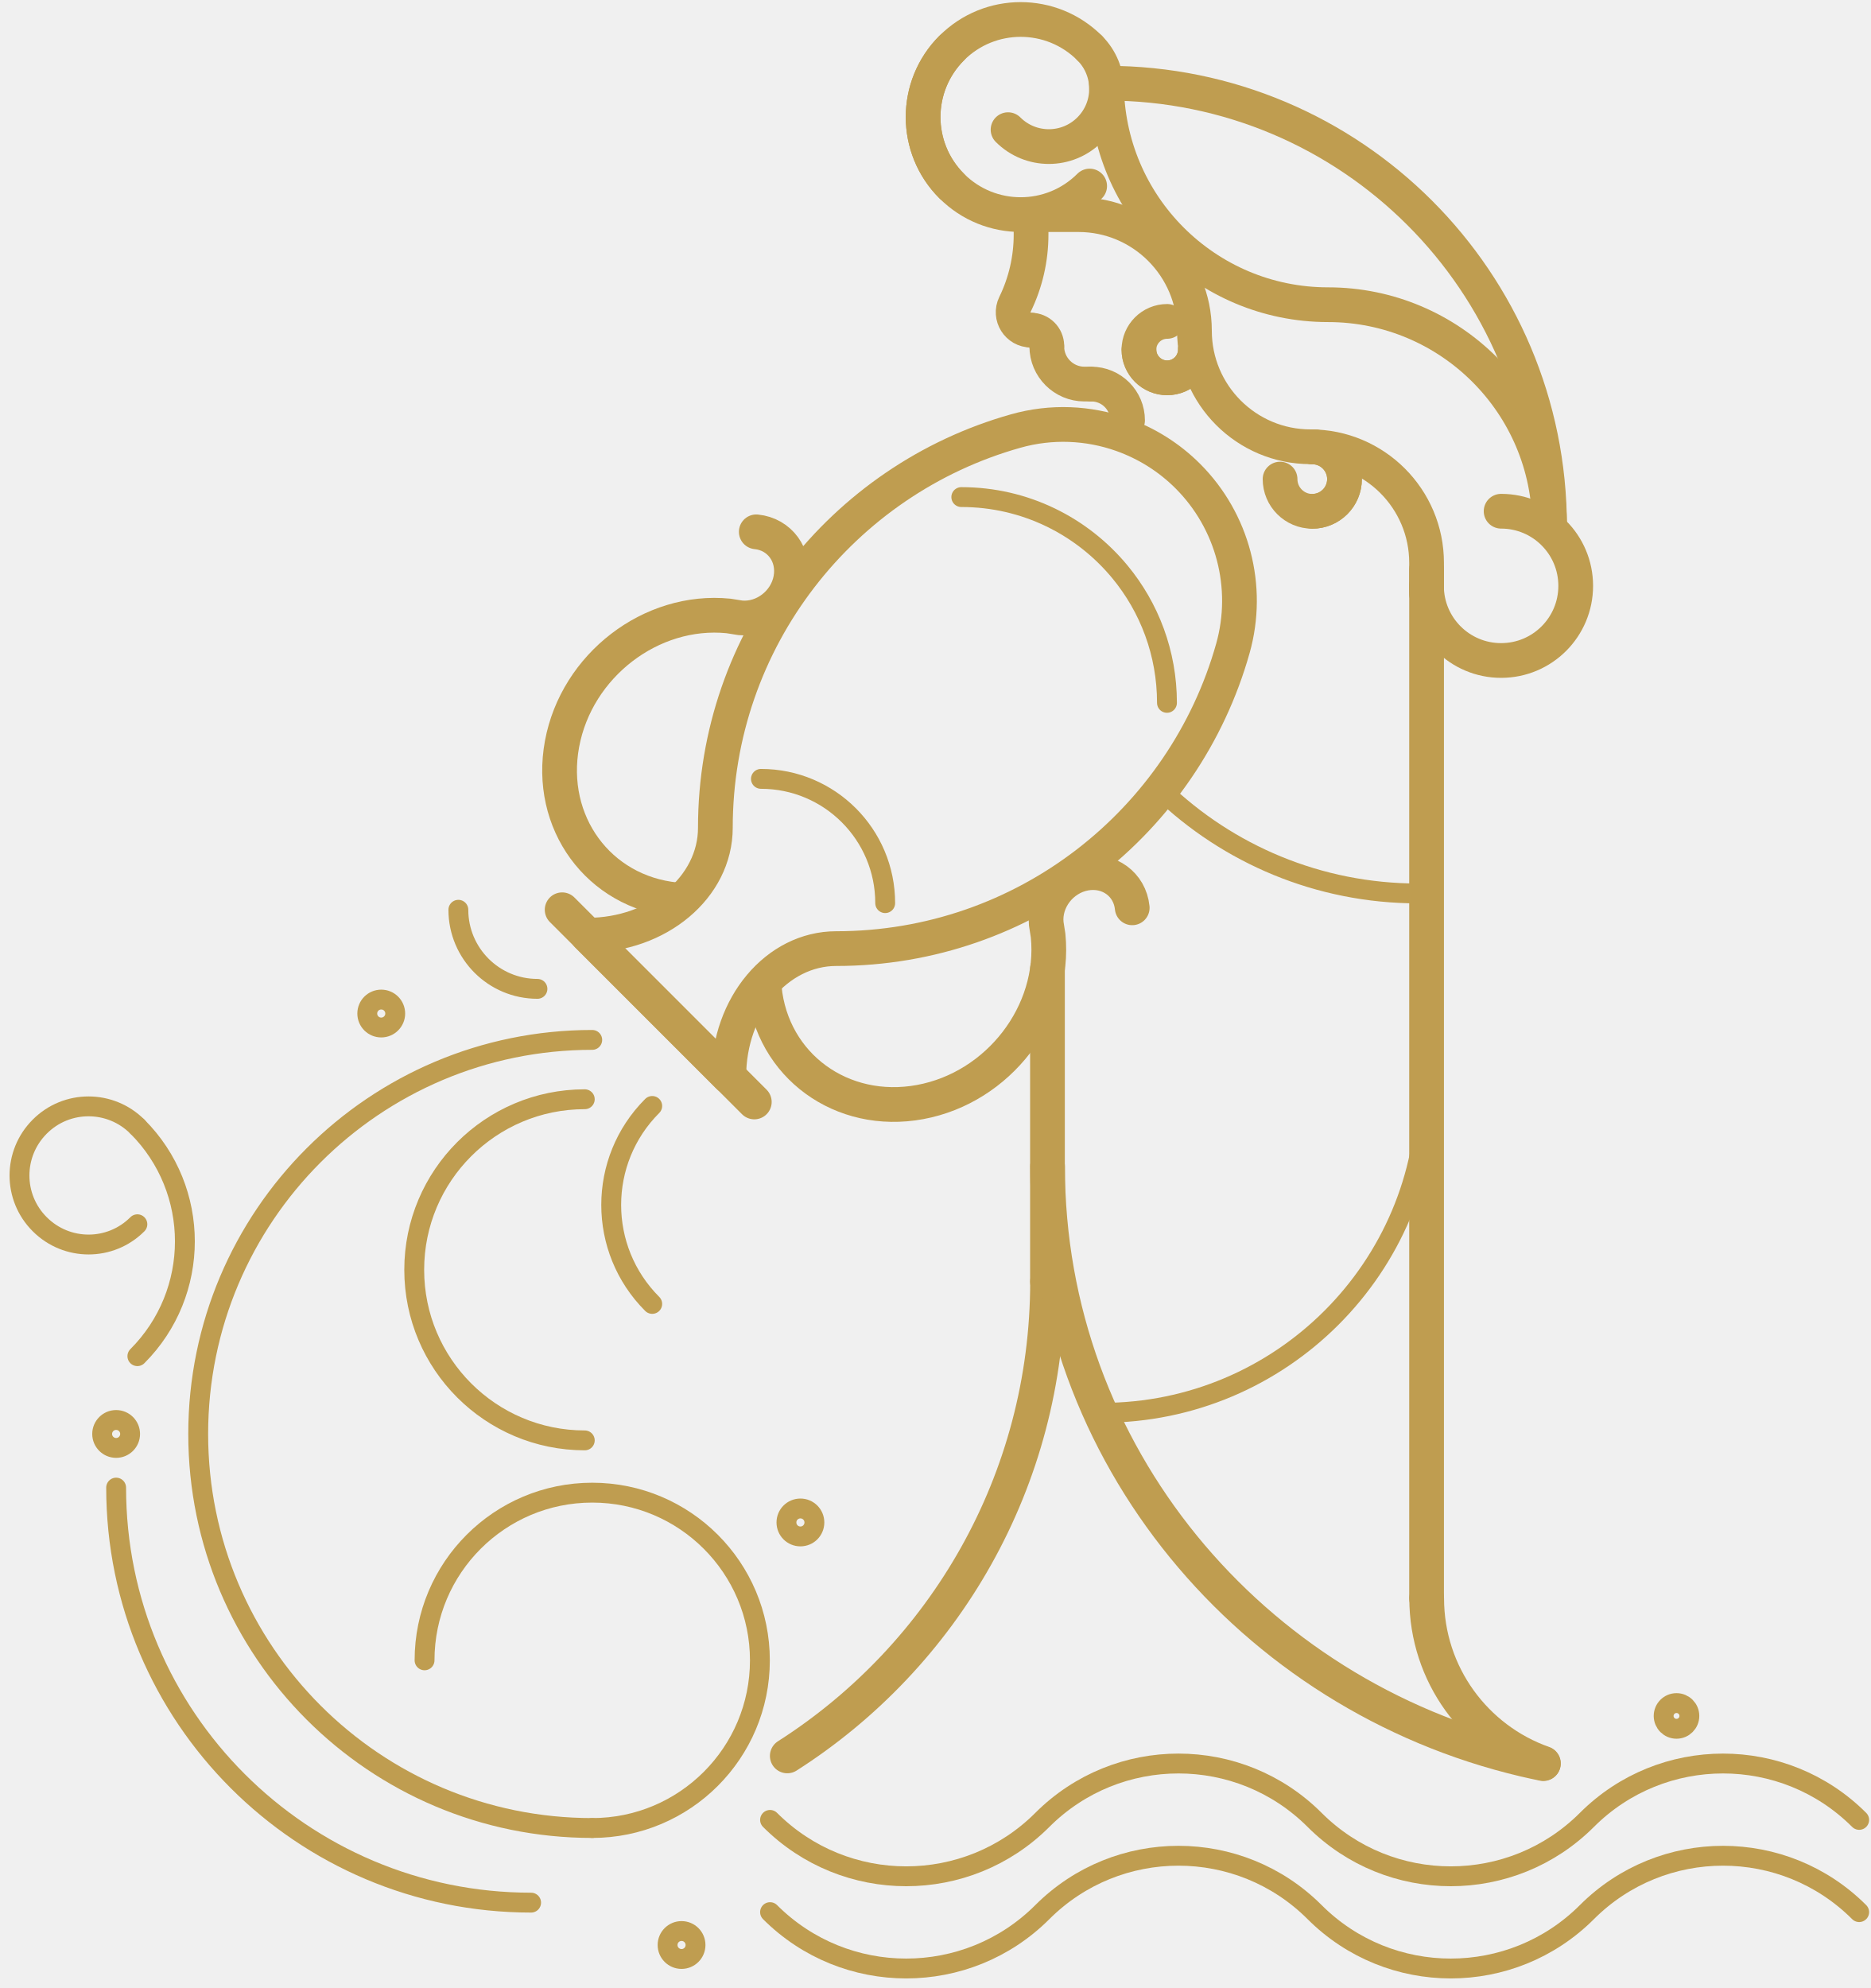
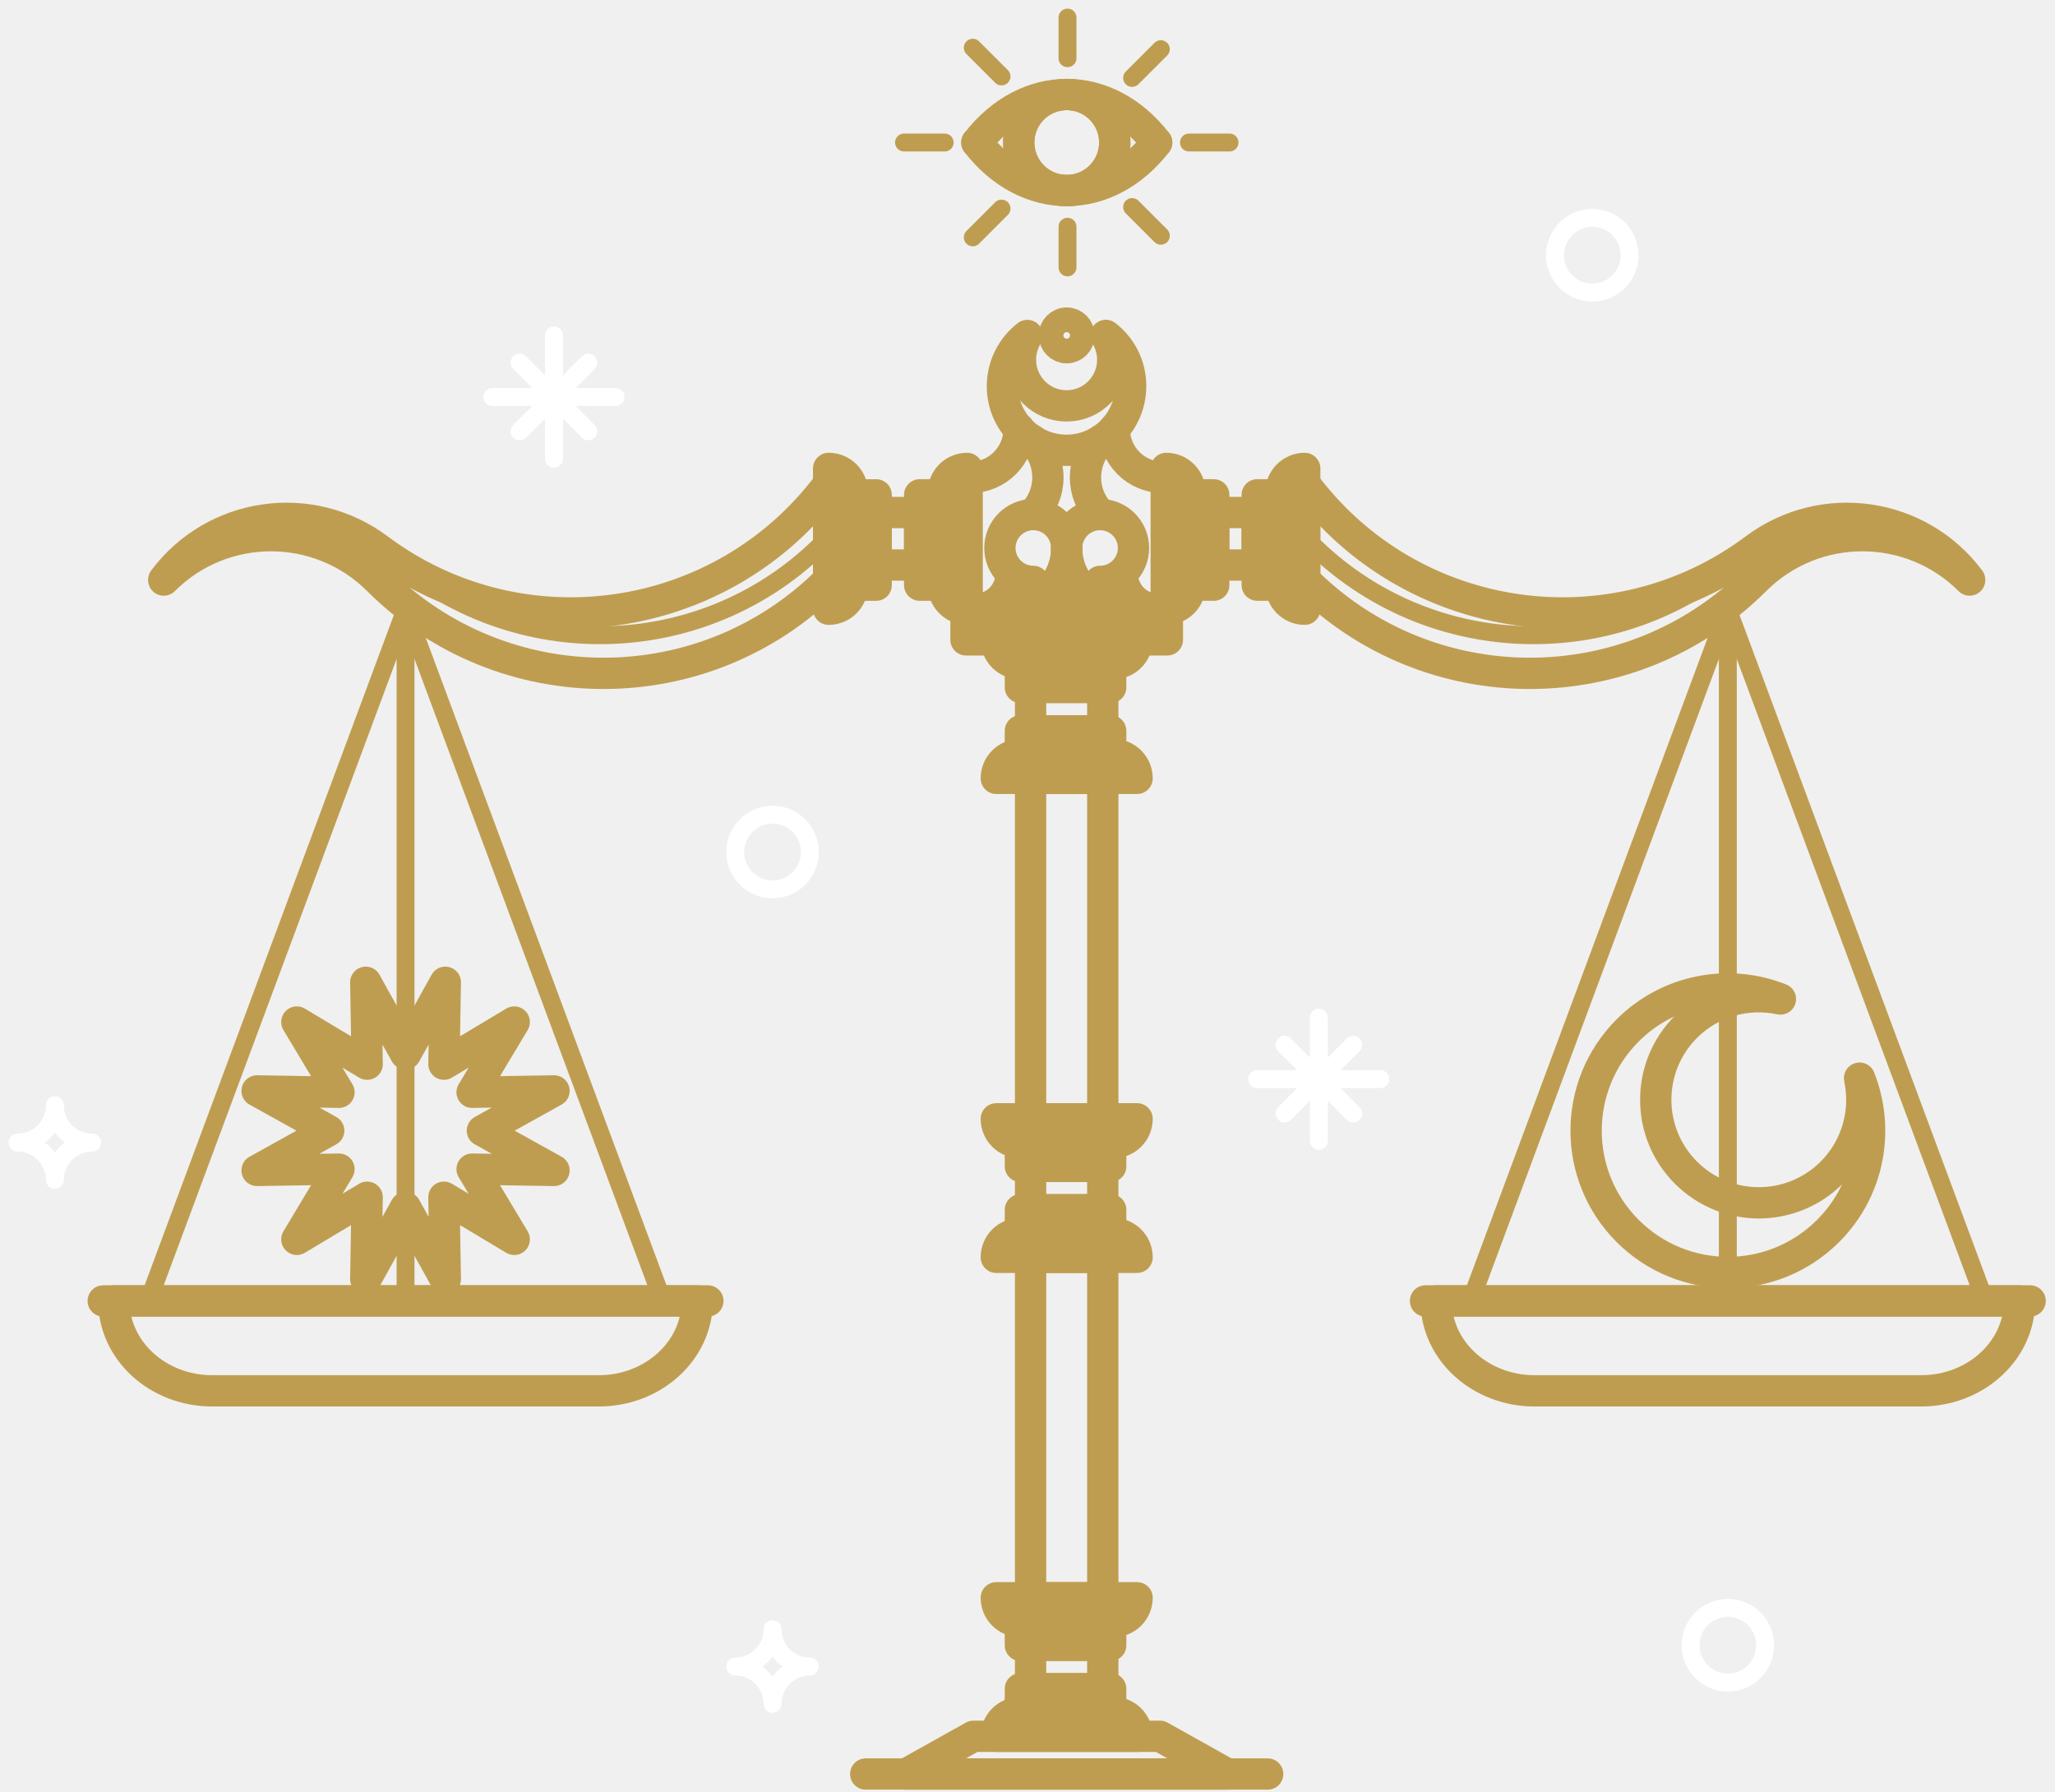
- <svg xmlns="http://www.w3.org/2000/svg" width="96" height="102" viewBox="0 0 96 102" fill="none">
-   <path d="M32.491 50.33L37.395 55.234C37.395 51.611 39.861 48.671 42.906 48.671C52.594 48.671 60.762 42.152 63.262 33.262C64.146 30.117 63.257 26.737 60.949 24.429C59.979 23.459 58.822 22.742 57.57 22.297C55.844 21.685 53.942 21.599 52.116 22.116C43.226 24.615 36.706 32.779 36.706 42.472C36.706 45.517 33.767 47.983 30.144 47.983L35.048 52.887L32.491 50.33Z" stroke="#BF9D50" stroke-width="1.782" stroke-miterlimit="10" stroke-linecap="round" stroke-linejoin="round" />
-   <path d="M39.044 39.962C42.566 39.962 45.42 42.816 45.42 46.338" stroke="#BF9D50" stroke-width="1.019" stroke-miterlimit="10" stroke-linecap="round" stroke-linejoin="round" />
-   <path d="M49.325 25.504C52.604 25.504 55.533 27 57.469 29.347C58.975 31.173 59.878 33.51 59.878 36.062" stroke="#BF9D50" stroke-width="1.019" stroke-miterlimit="10" stroke-linecap="round" stroke-linejoin="round" />
-   <path d="M28.844 46.678L38.704 56.539" stroke="#BF9D50" stroke-width="1.782" stroke-miterlimit="10" stroke-linecap="round" stroke-linejoin="round" />
-   <path d="M58.095 46.578C57.976 45.373 56.891 44.585 55.672 44.809C54.453 45.034 53.564 46.195 53.684 47.395L53.779 48.002C54.176 51.974 51.236 55.798 47.217 56.543C43.192 57.289 39.612 54.675 39.216 50.703" stroke="#BF9D50" stroke-width="1.782" stroke-miterlimit="10" stroke-linecap="round" stroke-linejoin="round" />
-   <path d="M38.805 27.287C40.009 27.407 40.798 28.492 40.573 29.71C40.349 30.929 39.187 31.818 37.987 31.699L37.38 31.603C33.408 31.206 29.585 34.146 28.839 38.166C28.093 42.19 30.708 45.77 34.68 46.167" stroke="#BF9D50" stroke-width="1.782" stroke-miterlimit="10" stroke-linecap="round" stroke-linejoin="round" />
-   <path d="M30.388 93.791C19.223 93.791 10.17 84.738 10.17 73.573C10.17 62.408 19.223 53.355 30.388 53.355" stroke="#BF9D50" stroke-width="1.019" stroke-miterlimit="10" stroke-linecap="round" stroke-linejoin="round" />
-   <path d="M95.396 93.375C91.539 89.518 85.282 89.518 81.425 93.375C77.568 97.233 71.311 97.233 67.454 93.375C63.597 89.518 57.34 89.518 53.483 93.375C49.626 97.233 43.369 97.233 39.512 93.375" stroke="#BF9D50" stroke-width="1.019" stroke-miterlimit="10" stroke-linecap="round" stroke-linejoin="round" />
-   <path d="M95.396 98.107C91.539 94.25 85.282 94.25 81.425 98.107C77.568 101.964 71.311 101.964 67.454 98.107C63.597 94.25 57.34 94.25 53.483 98.107C49.626 101.964 43.369 101.964 39.512 98.107" stroke="#BF9D50" stroke-width="1.019" stroke-miterlimit="10" stroke-linecap="round" stroke-linejoin="round" />
-   <path d="M30.005 73.903C25.173 73.903 21.254 69.984 21.254 65.151C21.254 60.319 25.173 56.4 30.005 56.4" stroke="#BF9D50" stroke-width="1.019" stroke-miterlimit="10" stroke-linecap="round" stroke-linejoin="round" />
-   <path d="M27.252 97.62C15.494 97.62 5.959 88.084 5.959 76.326" stroke="#BF9D50" stroke-width="1.019" stroke-miterlimit="10" stroke-linecap="round" stroke-linejoin="round" />
-   <path d="M27.577 50.736C25.336 50.736 23.519 48.92 23.519 46.678" stroke="#BF9D50" stroke-width="1.019" stroke-miterlimit="10" stroke-linecap="round" stroke-linejoin="round" />
-   <path d="M33.466 66.901C30.66 64.095 30.66 59.55 33.466 56.744" stroke="#BF9D50" stroke-width="1.019" stroke-miterlimit="10" stroke-linecap="round" stroke-linejoin="round" />
-   <path d="M30.388 93.791C35.139 93.791 38.991 89.939 38.991 85.188C38.991 80.437 35.139 76.585 30.388 76.585C25.637 76.585 21.784 80.437 21.784 85.188" stroke="#BF9D50" stroke-width="1.019" stroke-miterlimit="10" stroke-linecap="round" stroke-linejoin="round" />
-   <path d="M7.049 57.805C10.299 61.055 10.299 66.327 7.049 69.582" stroke="#BF9D50" stroke-width="1.019" stroke-miterlimit="10" stroke-linecap="round" stroke-linejoin="round" />
-   <path d="M7.049 57.805C5.663 56.419 3.421 56.419 2.04 57.805C0.653 59.191 0.653 61.433 2.04 62.814C3.426 64.2 5.667 64.2 7.049 62.814" stroke="#BF9D50" stroke-width="1.019" stroke-miterlimit="10" stroke-linecap="round" stroke-linejoin="round" />
-   <path d="M55.911 9.545C53.956 11.5 50.787 11.5 48.832 9.545C46.877 7.59 46.877 4.421 48.832 2.466C50.787 0.511 53.956 0.511 55.911 2.466" stroke="#BF9D50" stroke-width="1.782" stroke-miterlimit="10" stroke-linecap="round" stroke-linejoin="round" />
-   <path d="M48.832 9.545C46.877 7.59 46.877 4.421 48.832 2.466" stroke="#BF9D50" stroke-width="1.782" stroke-miterlimit="10" stroke-linecap="round" stroke-linejoin="round" />
-   <path d="M55.911 2.466C57.068 3.623 57.068 5.497 55.911 6.653C54.754 7.81 52.881 7.81 51.724 6.653" stroke="#BF9D50" stroke-width="1.782" stroke-miterlimit="10" stroke-linecap="round" stroke-linejoin="round" />
-   <path d="M56.776 4.268C56.776 10.544 61.867 15.634 68.142 15.634C74.418 15.634 79.508 20.724 79.508 27" stroke="#BF9D50" stroke-width="1.782" stroke-miterlimit="10" stroke-linecap="round" stroke-linejoin="round" />
-   <path d="M79.508 27C79.508 14.444 69.332 4.268 56.776 4.268" stroke="#BF9D50" stroke-width="1.782" stroke-miterlimit="10" stroke-linecap="round" stroke-linejoin="round" />
-   <path d="M52.274 11.012H55.333C58.621 11.012 61.288 13.679 61.288 16.968C61.288 20.256 63.955 22.923 67.244 22.923C70.532 22.923 73.199 25.59 73.199 28.879V30.48" stroke="#BF9D50" stroke-width="1.782" stroke-miterlimit="10" stroke-linecap="round" stroke-linejoin="round" />
-   <path d="M67.334 22.928C68.247 22.928 68.988 23.669 68.988 24.581C68.988 25.494 68.247 26.235 67.334 26.235C66.421 26.235 65.681 25.494 65.681 24.581" stroke="#BF9D50" stroke-width="1.782" stroke-miterlimit="10" stroke-linecap="round" stroke-linejoin="round" />
-   <path d="M67.335 22.928C68.247 22.928 68.988 23.669 68.988 24.581C68.988 25.494 68.247 26.235 67.335 26.235" stroke="#BF9D50" stroke-width="1.782" stroke-miterlimit="10" stroke-linecap="round" stroke-linejoin="round" />
-   <path d="M61.336 17.938C61.336 18.736 60.686 19.386 59.888 19.386C59.09 19.386 58.44 18.736 58.44 17.938C58.44 17.14 59.09 16.49 59.888 16.49" stroke="#BF9D50" stroke-width="1.782" stroke-miterlimit="10" stroke-linecap="round" stroke-linejoin="round" />
-   <path d="M61.336 17.938C61.336 18.736 60.686 19.386 59.888 19.386C59.09 19.386 58.44 18.736 58.44 17.938" stroke="#BF9D50" stroke-width="1.782" stroke-miterlimit="10" stroke-linecap="round" stroke-linejoin="round" />
-   <path d="M77.023 26.23C79.135 26.23 80.851 27.942 80.851 30.059C80.851 32.172 79.14 33.888 77.023 33.888C74.91 33.888 73.194 32.176 73.194 30.059" stroke="#BF9D50" stroke-width="1.782" stroke-miterlimit="10" stroke-linecap="round" stroke-linejoin="round" />
-   <path d="M52.905 11.117V12.035C52.905 13.278 52.623 14.506 52.078 15.62C51.782 16.231 52.226 16.939 52.905 16.939" stroke="#BF9D50" stroke-width="1.782" stroke-miterlimit="10" stroke-linecap="round" stroke-linejoin="round" />
-   <path d="M53.712 17.775C53.712 18.841 54.578 19.706 55.643 19.706H55.93" stroke="#BF9D50" stroke-width="1.782" stroke-miterlimit="10" stroke-linecap="round" stroke-linejoin="round" />
-   <path d="M52.905 16.939C53.349 16.939 53.712 17.302 53.712 17.747" stroke="#BF9D50" stroke-width="1.782" stroke-miterlimit="10" stroke-linecap="round" stroke-linejoin="round" />
-   <path d="M55.997 19.706C57.025 19.706 57.856 20.538 57.856 21.566" stroke="#BF9D50" stroke-width="1.782" stroke-miterlimit="10" stroke-linecap="round" stroke-linejoin="round" />
-   <path d="M79.188 90.488C78.868 90.421 78.548 90.354 78.227 90.278C64.185 86.97 53.751 74.6 53.751 59.846" stroke="#BF9D50" stroke-width="1.782" stroke-miterlimit="10" stroke-linecap="round" stroke-linejoin="round" />
-   <path d="M53.751 65.749C53.751 75.982 48.426 84.968 40.396 90.092" stroke="#BF9D50" stroke-width="1.782" stroke-miterlimit="10" stroke-linecap="round" stroke-linejoin="round" />
-   <path d="M73.199 55.831C73.199 65.032 65.743 72.488 56.542 72.488" stroke="#BF9D50" stroke-width="1.019" stroke-miterlimit="10" stroke-linecap="round" stroke-linejoin="round" />
-   <path d="M72.769 45.841C67.65 45.841 63.004 43.82 59.587 40.531" stroke="#BF9D50" stroke-width="1.019" stroke-miterlimit="10" stroke-linecap="round" stroke-linejoin="round" />
-   <path d="M73.199 29.223V82.004" stroke="#BF9D50" stroke-width="1.782" stroke-miterlimit="10" stroke-linecap="round" stroke-linejoin="round" />
-   <path d="M53.746 65.749V49.723" stroke="#BF9D50" stroke-width="1.782" stroke-miterlimit="10" stroke-linecap="round" stroke-linejoin="round" />
-   <path d="M79.193 90.474C75.704 89.246 73.204 85.919 73.204 82.004" stroke="#BF9D50" stroke-width="1.782" stroke-miterlimit="10" stroke-linecap="round" stroke-linejoin="round" />
-   <path d="M5.959 74.29C6.355 74.29 6.676 73.969 6.676 73.573C6.676 73.177 6.355 72.856 5.959 72.856C5.563 72.856 5.242 73.177 5.242 73.573C5.242 73.969 5.563 74.29 5.959 74.29Z" stroke="#BF9D50" stroke-width="1.019" stroke-miterlimit="10" stroke-linecap="round" stroke-linejoin="round" />
-   <path d="M41.787 78.114C41.787 77.717 41.467 77.397 41.07 77.397C40.673 77.397 40.353 77.717 40.353 78.114C40.353 78.511 40.673 78.831 41.07 78.831C41.467 78.831 41.787 78.511 41.787 78.114Z" stroke="#BF9D50" stroke-width="1.019" stroke-miterlimit="10" stroke-linecap="round" stroke-linejoin="round" />
-   <path d="M86.023 88.701C86.387 88.701 86.683 88.405 86.683 88.041C86.683 87.677 86.387 87.381 86.023 87.381C85.659 87.381 85.363 87.677 85.363 88.041C85.363 88.405 85.659 88.701 86.023 88.701Z" stroke="#BF9D50" stroke-width="1.019" stroke-miterlimit="10" stroke-linecap="round" stroke-linejoin="round" />
-   <path d="M34.971 100.511C35.367 100.511 35.688 100.19 35.688 99.794C35.688 99.398 35.367 99.077 34.971 99.077C34.575 99.077 34.254 99.398 34.254 99.794C34.254 100.19 34.575 100.511 34.971 100.511Z" stroke="#BF9D50" stroke-width="1.019" stroke-miterlimit="10" stroke-linecap="round" stroke-linejoin="round" />
-   <path d="M20.279 52.003C20.279 51.606 19.959 51.286 19.562 51.286C19.165 51.286 18.845 51.606 18.845 52.003C18.845 52.399 19.165 52.719 19.562 52.719C19.959 52.719 20.279 52.395 20.279 52.003Z" stroke="#BF9D50" stroke-width="1.019" stroke-miterlimit="10" stroke-linecap="round" stroke-linejoin="round" />
+ <svg xmlns="http://www.w3.org/2000/svg" width="117" height="102" viewBox="0 0 117 102" fill="none">
+   <path d="M31.542 19.096V26.112" stroke="white" stroke-width="1.019" stroke-miterlimit="10" stroke-linecap="round" stroke-linejoin="round" />
+   <path d="M28.032 22.601H35.048" stroke="white" stroke-width="1.019" stroke-miterlimit="10" stroke-linecap="round" stroke-linejoin="round" />
+   <path d="M29.585 20.644L33.495 24.559" stroke="white" stroke-width="1.019" stroke-miterlimit="10" stroke-linecap="round" stroke-linejoin="round" />
+   <path d="M29.585 24.559L33.495 20.644" stroke="white" stroke-width="1.019" stroke-miterlimit="10" stroke-linecap="round" stroke-linejoin="round" />
+   <path d="M75.089 57.932V64.948" stroke="white" stroke-width="1.019" stroke-miterlimit="10" stroke-linecap="round" stroke-linejoin="round" />
+   <path d="M71.578 61.438H78.594" stroke="white" stroke-width="1.019" stroke-miterlimit="10" stroke-linecap="round" stroke-linejoin="round" />
+   <path d="M73.131 59.48L77.046 63.395" stroke="white" stroke-width="1.019" stroke-miterlimit="10" stroke-linecap="round" stroke-linejoin="round" />
+   <path d="M73.131 63.395L77.046 59.48" stroke="white" stroke-width="1.019" stroke-miterlimit="10" stroke-linecap="round" stroke-linejoin="round" />
+   <path d="M69.881 101L66.041 98.852H55.422L51.581 101H69.881Z" stroke="#BF9D50" stroke-width="1.782" stroke-miterlimit="10" stroke-linecap="round" stroke-linejoin="round" />
+   <path d="M49.289 101H72.174" stroke="#BF9D50" stroke-width="1.782" stroke-miterlimit="10" stroke-linecap="round" stroke-linejoin="round" />
+   <path d="M62.786 93.668H58.676V96.146H62.786V93.668Z" stroke="#BF9D50" stroke-width="1.782" stroke-miterlimit="10" stroke-linecap="round" stroke-linejoin="round" />
+   <path d="M64.739 98.852C64.739 98.103 64.135 97.499 63.386 97.499H58.077C57.328 97.499 56.724 98.103 56.724 98.852H64.739Z" stroke="#BF9D50" stroke-width="1.782" stroke-miterlimit="10" stroke-linecap="round" stroke-linejoin="round" />
+   <path d="M63.237 96.146H58.095V97.499H63.237V96.146Z" stroke="#BF9D50" stroke-width="1.782" stroke-miterlimit="10" stroke-linecap="round" stroke-linejoin="round" />
+   <path d="M64.739 90.966C64.739 91.715 64.135 92.319 63.386 92.319H58.077C57.328 92.319 56.724 91.715 56.724 90.966H64.739Z" stroke="#BF9D50" stroke-width="1.782" stroke-miterlimit="10" stroke-linecap="round" stroke-linejoin="round" />
+   <path d="M63.237 92.319H58.095V93.672H63.237V92.319Z" stroke="#BF9D50" stroke-width="1.782" stroke-miterlimit="10" stroke-linecap="round" stroke-linejoin="round" />
+   <path d="M62.786 66.399H58.676V68.877H62.786V66.399Z" stroke="#BF9D50" stroke-width="1.782" stroke-miterlimit="10" stroke-linecap="round" stroke-linejoin="round" />
+   <path d="M64.739 71.583C64.739 70.834 64.135 70.23 63.386 70.23H58.077C57.328 70.23 56.724 70.834 56.724 71.583H64.739Z" stroke="#BF9D50" stroke-width="1.782" stroke-miterlimit="10" stroke-linecap="round" stroke-linejoin="round" />
+   <path d="M63.237 68.877H58.095V70.23H63.237V68.877Z" stroke="#BF9D50" stroke-width="1.782" stroke-miterlimit="10" stroke-linecap="round" stroke-linejoin="round" />
+   <path d="M64.739 63.698C64.739 64.446 64.135 65.051 63.386 65.051H58.077C57.328 65.051 56.724 64.446 56.724 63.698H64.739Z" stroke="#BF9D50" stroke-width="1.782" stroke-miterlimit="10" stroke-linecap="round" stroke-linejoin="round" />
+   <path d="M63.237 65.051H58.095V66.404H63.237V65.051Z" stroke="#BF9D50" stroke-width="1.782" stroke-miterlimit="10" stroke-linecap="round" stroke-linejoin="round" />
+   <path d="M62.786 39.135H58.676V41.613H62.786V39.135Z" stroke="#BF9D50" stroke-width="1.782" stroke-miterlimit="10" stroke-linecap="round" stroke-linejoin="round" />
+   <path d="M64.739 44.314C64.739 43.565 64.135 42.961 63.386 42.961H58.077C57.328 42.961 56.724 43.565 56.724 44.314H64.739Z" stroke="#BF9D50" stroke-width="1.782" stroke-miterlimit="10" stroke-linecap="round" stroke-linejoin="round" />
+   <path d="M63.237 41.608H58.095V42.961H63.237V41.608Z" stroke="#BF9D50" stroke-width="1.782" stroke-miterlimit="10" stroke-linecap="round" stroke-linejoin="round" />
+   <path d="M64.739 36.429C64.739 37.177 64.135 37.782 63.386 37.782H58.077C57.328 37.782 56.724 37.177 56.724 36.429H64.739Z" stroke="#BF9D50" stroke-width="1.782" stroke-miterlimit="10" stroke-linecap="round" stroke-linejoin="round" />
+   <path d="M63.237 37.782H58.095V39.135H63.237V37.782Z" stroke="#BF9D50" stroke-width="1.782" stroke-miterlimit="10" stroke-linecap="round" stroke-linejoin="round" />
+   <path d="M62.786 71.583H58.676V90.966H62.786V71.583Z" stroke="#BF9D50" stroke-width="1.782" stroke-miterlimit="10" stroke-linecap="round" stroke-linejoin="round" />
+   <path d="M62.786 44.314H58.676V63.697H62.786V44.314Z" stroke="#BF9D50" stroke-width="1.782" stroke-miterlimit="10" stroke-linecap="round" stroke-linejoin="round" />
+   <path d="M66.464 34.685H54.998V36.429H66.464V34.685Z" stroke="#BF9D50" stroke-width="1.782" stroke-miterlimit="10" stroke-linecap="round" stroke-linejoin="round" />
+   <path d="M58.83 33.1C57.779 33.1 56.928 32.249 56.928 31.198C56.928 30.147 57.779 29.296 58.83 29.296C59.88 29.296 60.731 30.147 60.731 31.198" stroke="#BF9D50" stroke-width="1.782" stroke-miterlimit="10" stroke-linecap="round" stroke-linejoin="round" />
+   <path d="M60.731 31.198C60.731 33.123 59.169 34.685 57.244 34.685H55.538C56.658 34.685 57.565 33.779 57.565 32.658" stroke="#BF9D50" stroke-width="1.782" stroke-miterlimit="10" stroke-linecap="round" stroke-linejoin="round" />
+   <path d="M62.633 33.1C63.684 33.1 64.535 32.249 64.535 31.198C64.535 30.147 63.684 29.296 62.633 29.296C61.582 29.296 60.731 30.147 60.731 31.198" stroke="#BF9D50" stroke-width="1.782" stroke-miterlimit="10" stroke-linecap="round" stroke-linejoin="round" />
+   <path d="M60.731 31.198C60.731 33.123 62.294 34.685 64.218 34.685H65.925C64.804 34.685 63.898 33.779 63.898 32.658" stroke="#BF9D50" stroke-width="1.782" stroke-miterlimit="10" stroke-linecap="round" stroke-linejoin="round" />
+   <path d="M62.958 19.096C63.209 19.5 63.353 19.974 63.353 20.481C63.353 21.932 62.177 23.108 60.727 23.108C59.276 23.108 58.1 21.932 58.1 20.481C58.1 19.974 58.244 19.5 58.49 19.1C57.63 19.77 57.072 20.811 57.072 21.988C57.072 24.006 58.709 25.637 60.722 25.637C62.74 25.637 64.372 24.001 64.372 21.988C64.381 20.811 63.823 19.765 62.958 19.096Z" stroke="#BF9D50" stroke-width="1.782" stroke-miterlimit="10" stroke-linecap="round" stroke-linejoin="round" />
+   <path d="M58.783 25.061C59.955 26.233 59.955 28.13 58.783 29.297" stroke="#BF9D50" stroke-width="1.782" stroke-miterlimit="10" stroke-linecap="round" stroke-linejoin="round" />
+   <path d="M62.679 25.061C61.508 26.233 61.508 28.13 62.679 29.297" stroke="#BF9D50" stroke-width="1.782" stroke-miterlimit="10" stroke-linecap="round" stroke-linejoin="round" />
+   <path d="M61.433 19.096C61.433 19.482 61.117 19.798 60.731 19.798C60.345 19.798 60.029 19.482 60.029 19.096C60.029 18.71 60.345 18.394 60.731 18.394C61.117 18.394 61.433 18.705 61.433 19.096Z" stroke="#BF9D50" stroke-width="1.782" stroke-miterlimit="10" stroke-linecap="round" stroke-linejoin="round" />
+   <path d="M74.284 26.669C73.536 26.669 72.931 27.274 72.931 28.022V33.332C72.931 34.081 73.536 34.685 74.284 34.685V26.669Z" stroke="#BF9D50" stroke-width="1.782" stroke-miterlimit="10" stroke-linecap="round" stroke-linejoin="round" />
+   <path d="M71.58 28.171V33.313H72.933V28.171H71.58Z" stroke="#BF9D50" stroke-width="1.782" stroke-miterlimit="10" stroke-linecap="round" stroke-linejoin="round" />
+   <path d="M66.399 26.669C67.147 26.669 67.752 27.274 67.752 28.022V33.332C67.752 34.081 67.147 34.685 66.399 34.685V26.669Z" stroke="#BF9D50" stroke-width="1.782" stroke-miterlimit="10" stroke-linecap="round" stroke-linejoin="round" />
+   <path d="M67.751 28.173V33.315H69.104V28.173H67.751Z" stroke="#BF9D50" stroke-width="1.782" stroke-miterlimit="10" stroke-linecap="round" stroke-linejoin="round" />
+   <path d="M66.208 27.181C64.683 27.181 63.442 25.944 63.442 24.415" stroke="#BF9D50" stroke-width="1.782" stroke-miterlimit="10" stroke-linecap="round" stroke-linejoin="round" />
+   <path d="M74.28 27.544C80.338 35.647 91.822 37.307 99.926 31.249C103.785 28.362 109.253 29.152 112.14 33.011V33.025C108.769 29.654 103.302 29.654 99.926 33.025C92.845 40.106 81.361 40.106 74.28 33.025V27.544V27.544Z" stroke="#BF9D50" stroke-width="1.782" stroke-miterlimit="10" stroke-linecap="round" stroke-linejoin="round" />
+   <path d="M98.373 34.685V73.871" stroke="#BF9D50" stroke-width="1.019" stroke-miterlimit="10" stroke-linecap="round" stroke-linejoin="round" />
+   <path d="M98.373 34.685L112.944 73.871" stroke="#BF9D50" stroke-width="1.019" stroke-miterlimit="10" stroke-linecap="round" stroke-linejoin="round" />
+   <path d="M98.373 34.685L83.802 73.871" stroke="#BF9D50" stroke-width="1.019" stroke-miterlimit="10" stroke-linecap="round" stroke-linejoin="round" />
+   <path d="M114.981 74.066C114.981 76.893 112.475 79.185 109.378 79.185H87.368C84.276 79.185 81.765 76.893 81.765 74.066H114.981Z" stroke="#BF9D50" stroke-width="1.782" stroke-miterlimit="10" stroke-linecap="round" stroke-linejoin="round" />
+   <path d="M81.161 74.066H115.585" stroke="#BF9D50" stroke-width="1.782" stroke-miterlimit="10" stroke-linecap="round" stroke-linejoin="round" />
+   <path d="M74.154 30.426C80.891 37.689 92.24 38.116 99.503 31.379" stroke="#BF9D50" stroke-width="1.019" stroke-miterlimit="10" stroke-linecap="round" stroke-linejoin="round" />
+   <path d="M69.1 29.179V32.169H71.579V29.179H69.1Z" stroke="#BF9D50" stroke-width="1.782" stroke-miterlimit="10" stroke-linecap="round" stroke-linejoin="round" />
+   <path d="M104.287 66.762C101.995 69.054 98.28 69.054 95.988 66.762C93.696 64.47 93.696 60.755 95.988 58.462C97.448 57.002 99.489 56.472 101.367 56.877C98.461 55.719 95.021 56.314 92.668 58.667C89.516 61.819 89.516 66.929 92.668 70.081C95.82 73.234 100.93 73.234 104.083 70.081C106.435 67.729 107.03 64.288 105.873 61.382C106.272 63.261 105.747 65.302 104.287 66.762Z" stroke="#BF9D50" stroke-width="1.782" stroke-miterlimit="10" stroke-linecap="round" stroke-linejoin="round" />
+   <path d="M49.881 29.18V32.169H52.359V29.18H49.881Z" stroke="#BF9D50" stroke-width="1.782" stroke-miterlimit="10" stroke-linecap="round" stroke-linejoin="round" />
+   <path d="M47.178 26.669C47.927 26.669 48.531 27.274 48.531 28.022V33.332C48.531 34.081 47.927 34.685 47.178 34.685V26.669Z" stroke="#BF9D50" stroke-width="1.782" stroke-miterlimit="10" stroke-linecap="round" stroke-linejoin="round" />
+   <path d="M48.531 28.174V33.316H49.884V28.174H48.531Z" stroke="#BF9D50" stroke-width="1.782" stroke-miterlimit="10" stroke-linecap="round" stroke-linejoin="round" />
+   <path d="M55.064 26.669C54.315 26.669 53.711 27.274 53.711 28.022V33.332C53.711 34.081 54.315 34.685 55.064 34.685V26.669Z" stroke="#BF9D50" stroke-width="1.782" stroke-miterlimit="10" stroke-linecap="round" stroke-linejoin="round" />
+   <path d="M52.361 28.172V33.315H53.714V28.172H52.361Z" stroke="#BF9D50" stroke-width="1.782" stroke-miterlimit="10" stroke-linecap="round" stroke-linejoin="round" />
+   <path d="M55.254 27.181C56.779 27.181 58.021 25.944 58.021 24.415" stroke="#BF9D50" stroke-width="1.782" stroke-miterlimit="10" stroke-linecap="round" stroke-linejoin="round" />
+   <path d="M47.183 27.544C41.125 35.647 29.64 37.307 21.537 31.249C17.677 28.362 12.21 29.152 9.323 33.011V33.025C12.693 29.654 18.161 29.654 21.537 33.025C28.618 40.106 40.102 40.106 47.183 33.025V27.544Z" stroke="#BF9D50" stroke-width="1.782" stroke-miterlimit="10" stroke-linecap="round" stroke-linejoin="round" />
+   <path d="M23.09 34.685V73.871" stroke="#BF9D50" stroke-width="1.019" stroke-miterlimit="10" stroke-linecap="round" stroke-linejoin="round" />
+   <path d="M23.09 34.685L8.518 73.871" stroke="#BF9D50" stroke-width="1.019" stroke-miterlimit="10" stroke-linecap="round" stroke-linejoin="round" />
+   <path d="M23.09 34.685L37.661 73.871" stroke="#BF9D50" stroke-width="1.019" stroke-miterlimit="10" stroke-linecap="round" stroke-linejoin="round" />
+   <path d="M6.482 74.066C6.482 76.893 8.988 79.185 12.084 79.185H34.095C37.187 79.185 39.697 76.893 39.697 74.066H6.482Z" stroke="#BF9D50" stroke-width="1.782" stroke-miterlimit="10" stroke-linecap="round" stroke-linejoin="round" />
+   <path d="M40.302 74.066H5.877" stroke="#BF9D50" stroke-width="1.782" stroke-miterlimit="10" stroke-linecap="round" stroke-linejoin="round" />
+   <path d="M23.09 59.997L25.354 55.924L25.275 60.587L29.278 58.188L26.879 62.187L31.542 62.108L27.465 64.372L31.542 66.636L26.879 66.562L29.278 70.56L25.275 68.161L25.354 72.825L23.09 68.747L20.825 72.825L20.904 68.161L16.901 70.56L19.3 66.562L14.637 66.636L18.714 64.372L14.637 62.108L19.3 62.187L16.901 58.188L20.904 60.587L20.825 55.924L23.09 59.997Z" stroke="#BF9D50" stroke-width="1.782" stroke-miterlimit="10" stroke-linecap="round" stroke-linejoin="round" />
+   <path d="M47.308 30.426C40.571 37.689 29.222 38.116 21.96 31.379" stroke="#BF9D50" stroke-width="1.019" stroke-miterlimit="10" stroke-linecap="round" stroke-linejoin="round" />
+   <path d="M60.736 10.848C62.246 10.848 63.47 9.624 63.47 8.114C63.47 6.604 62.246 5.38 60.736 5.38C59.226 5.38 58.002 6.604 58.002 8.114C58.002 9.624 59.226 10.848 60.736 10.848Z" stroke="#BF9D50" stroke-width="1.782" stroke-miterlimit="10" stroke-linecap="round" stroke-linejoin="round" />
+   <path d="M55.617 8.114C58.444 4.469 63.028 4.469 65.855 8.114" stroke="#BF9D50" stroke-width="1.782" stroke-miterlimit="10" stroke-linecap="round" stroke-linejoin="round" />
+   <path d="M55.617 8.114C58.444 11.759 63.028 11.759 65.855 8.114" stroke="#BF9D50" stroke-width="1.782" stroke-miterlimit="10" stroke-linecap="round" stroke-linejoin="round" />
+   <path d="M60.736 10.848C62.246 10.848 63.47 9.624 63.47 8.114C63.47 6.604 62.246 5.38 60.736 5.38C59.226 5.38 58.002 6.604 58.002 8.114C58.002 9.624 59.226 10.848 60.736 10.848Z" stroke="#BF9D50" stroke-width="1.782" stroke-miterlimit="10" stroke-linecap="round" stroke-linejoin="round" />
+   <path d="M53.785 8.114H51.47" stroke="#BF9D50" stroke-width="1.019" stroke-miterlimit="10" stroke-linecap="round" stroke-linejoin="round" />
+   <path d="M70.002 8.114H67.692" stroke="#BF9D50" stroke-width="1.019" stroke-miterlimit="10" stroke-linecap="round" stroke-linejoin="round" />
+   <path d="M57.021 11.875L55.384 13.512" stroke="#BF9D50" stroke-width="1.019" stroke-miterlimit="10" stroke-linecap="round" stroke-linejoin="round" />
+   <path d="M64.455 11.787L66.092 13.423" stroke="#BF9D50" stroke-width="1.019" stroke-miterlimit="10" stroke-linecap="round" stroke-linejoin="round" />
+   <path d="M60.778 12.907V15.223" stroke="#BF9D50" stroke-width="1.019" stroke-miterlimit="10" stroke-linecap="round" stroke-linejoin="round" />
+   <path d="M57.021 4.352L55.384 2.716" stroke="#BF9D50" stroke-width="1.019" stroke-miterlimit="10" stroke-linecap="round" stroke-linejoin="round" />
+   <path d="M64.455 4.436L66.092 2.799" stroke="#BF9D50" stroke-width="1.019" stroke-miterlimit="10" stroke-linecap="round" stroke-linejoin="round" />
+   <path d="M60.778 3.315V1" stroke="#BF9D50" stroke-width="1.019" stroke-miterlimit="10" stroke-linecap="round" stroke-linejoin="round" />
+   <path d="M46.109 94.881C44.937 94.881 43.984 95.834 43.984 97.006C43.984 95.834 43.031 94.881 41.859 94.881C43.031 94.881 43.984 93.928 43.984 92.756C43.984 93.928 44.932 94.881 46.109 94.881Z" stroke="white" stroke-width="1.019" stroke-miterlimit="10" stroke-linecap="round" stroke-linejoin="round" />
+   <path d="M43.984 50.633C45.157 50.633 46.109 49.682 46.109 48.508C46.109 47.335 45.157 46.383 43.984 46.383C42.811 46.383 41.859 47.335 41.859 48.508C41.859 49.682 42.811 50.633 43.984 50.633Z" stroke="white" stroke-width="1.019" stroke-miterlimit="10" stroke-linecap="round" stroke-linejoin="round" />
+   <path d="M5.25 65.051C4.078 65.051 3.125 66.004 3.125 67.175C3.125 66.004 2.172 65.051 1 65.051C2.172 65.051 3.125 64.097 3.125 62.926C3.125 64.097 4.073 65.051 5.25 65.051Z" stroke="white" stroke-width="1.019" stroke-miterlimit="10" stroke-linecap="round" stroke-linejoin="round" />
+   <path d="M98.373 95.793C99.547 95.793 100.498 94.841 100.498 93.668C100.498 92.494 99.547 91.543 98.373 91.543C97.2 91.543 96.248 92.494 96.248 93.668C96.248 94.841 97.2 95.793 98.373 95.793Z" stroke="white" stroke-width="1.019" stroke-miterlimit="10" stroke-linecap="round" stroke-linejoin="round" />
+   <path d="M90.655 16.655C91.829 16.655 92.78 15.704 92.78 14.53C92.78 13.357 91.829 12.405 90.655 12.405C89.482 12.405 88.53 13.357 88.53 14.53C88.53 15.704 89.482 16.655 90.655 16.655Z" stroke="white" stroke-width="1.019" stroke-miterlimit="10" stroke-linecap="round" stroke-linejoin="round" />
</svg>
